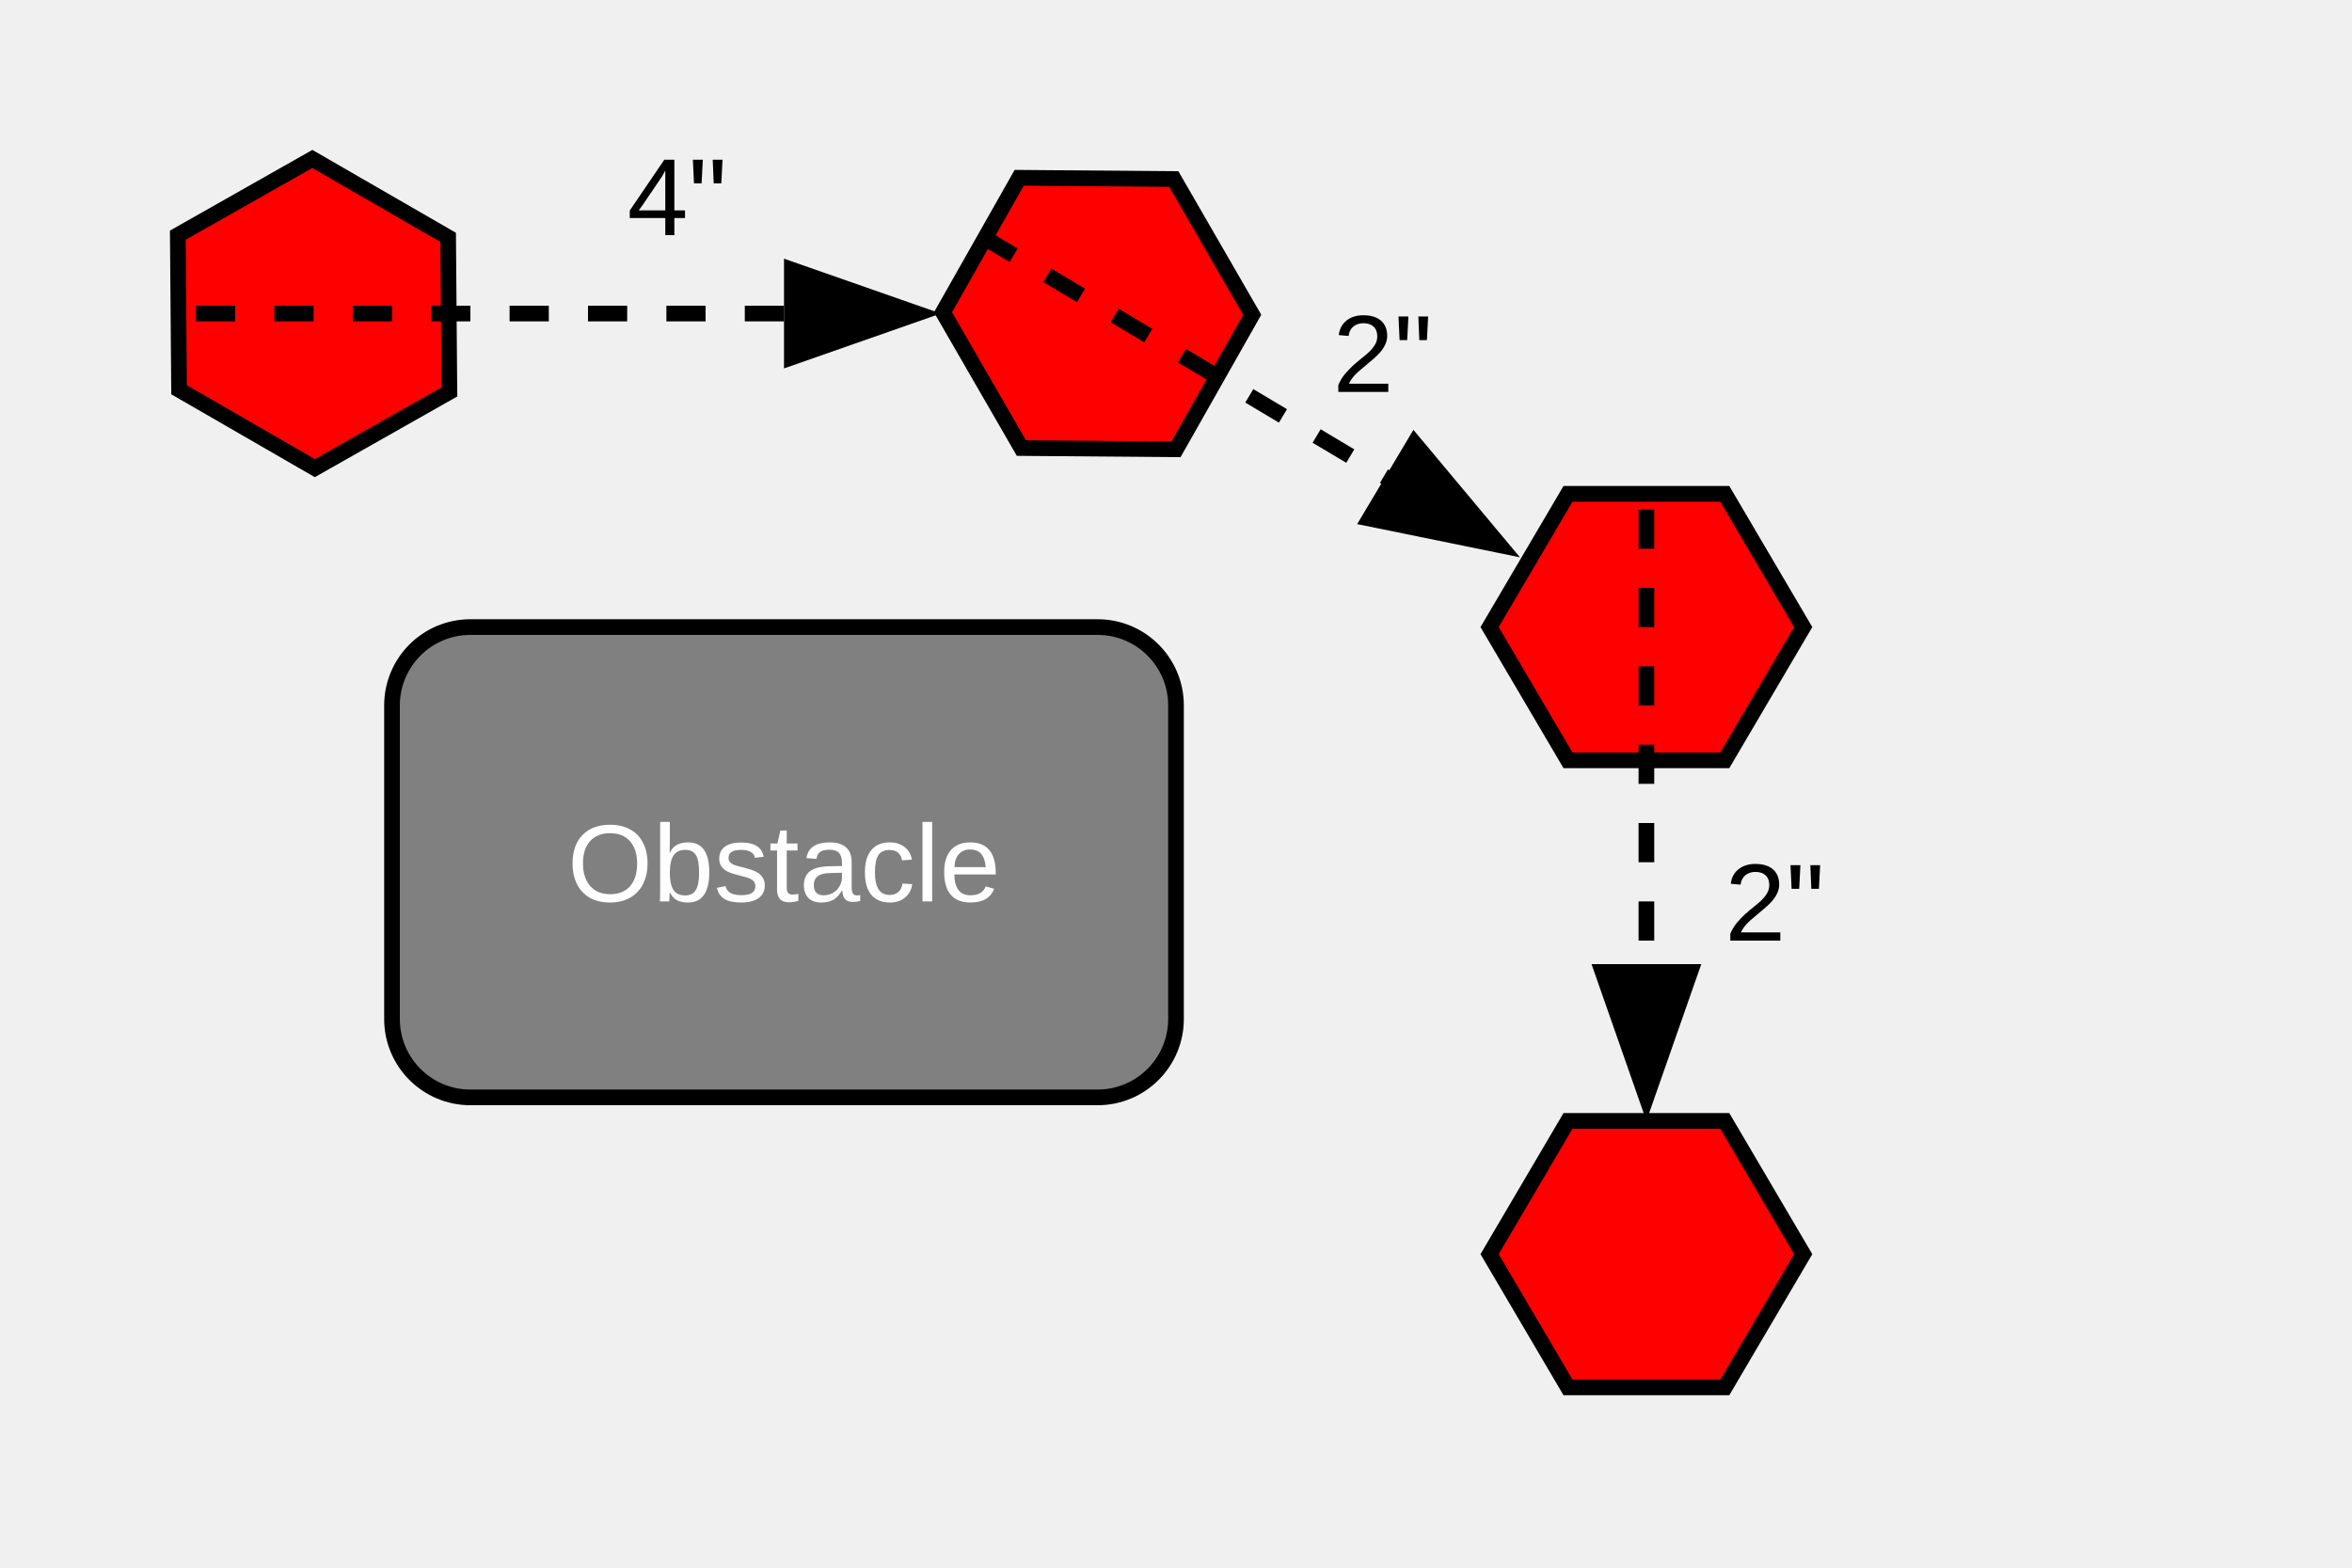
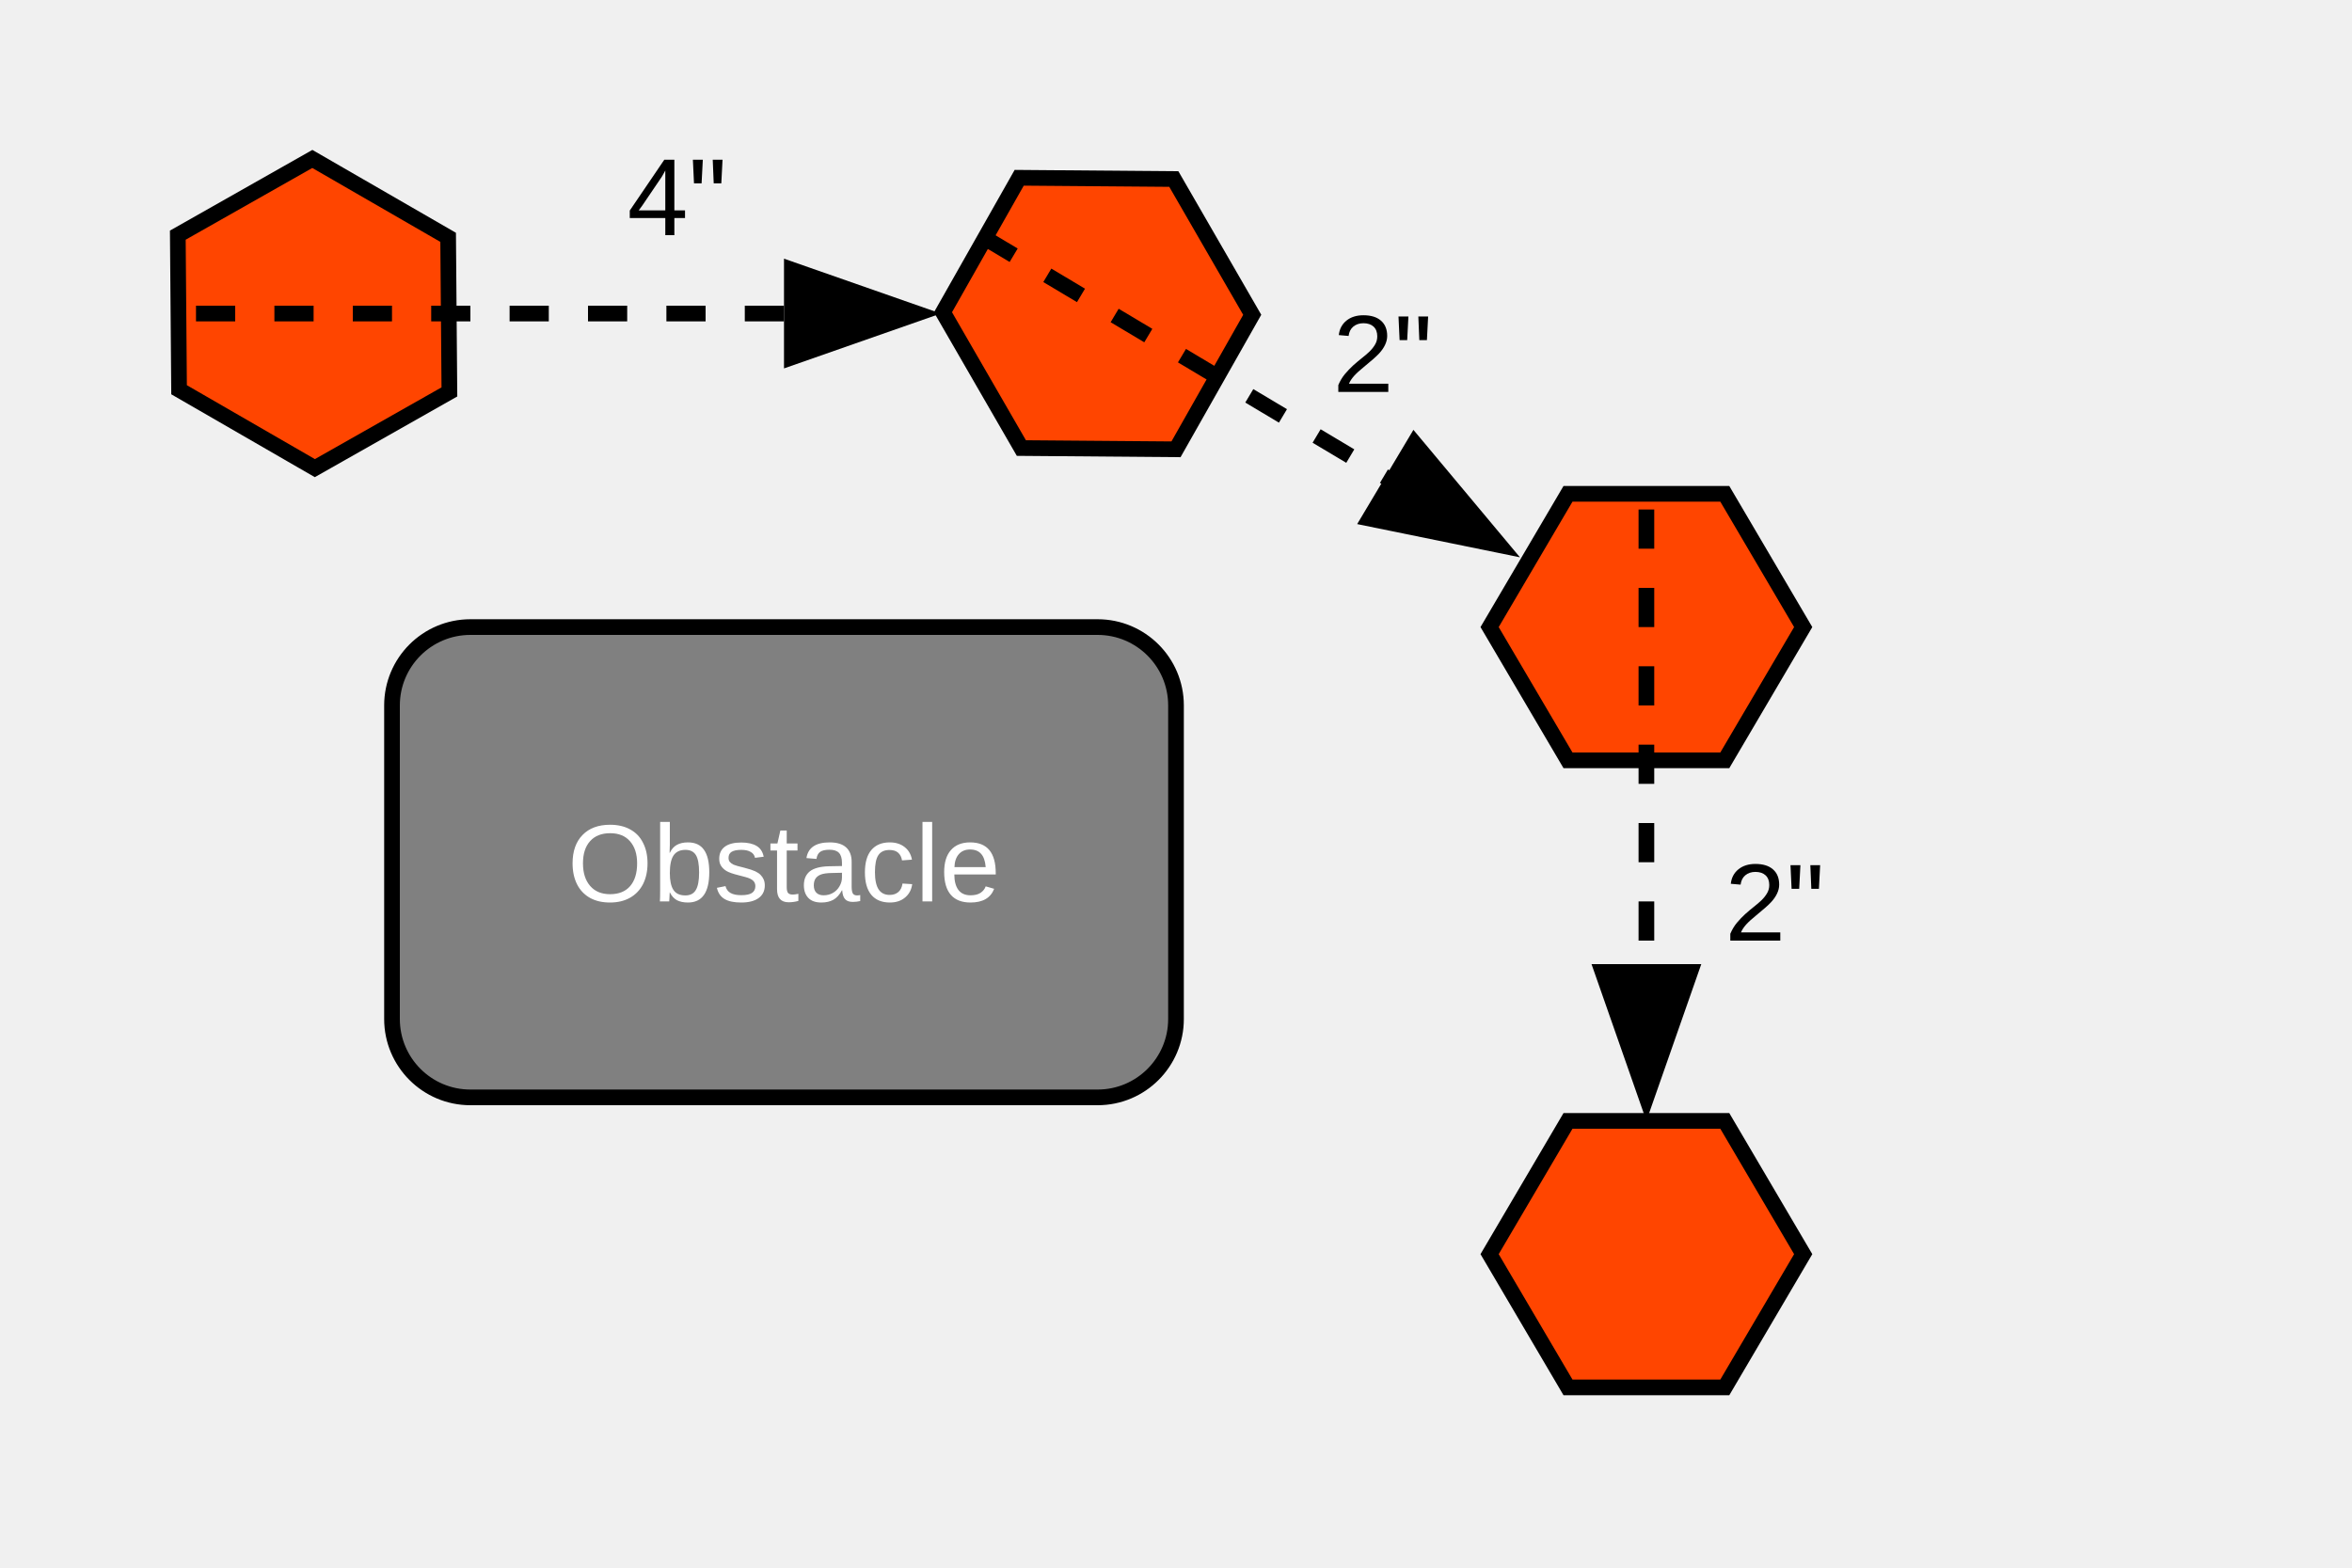
<svg xmlns="http://www.w3.org/2000/svg" width="300" height="200" viewBox="0 0 300 200">
  <rect x="50" y="80" width="100" height="60" fill="gray" stroke="black" stroke-width="2" rx="10" />
  <text x="100" y="115" font-size="14" font-family="Arial" fill="white" text-anchor="middle">Obstacle</text>
  <g transform="translate(40,40) rotate(30)">
-     <polygon points="-20,0 -10,-17 10,-17 20,0 10,17 -10,17" fill="red" stroke="black" stroke-width="2" />
+     <polygon points="-20,0 -10,-17 10,-17 20,0 10,17 -10,17" fill="orangered" stroke="black" stroke-width="2" />
  </g>
  <g transform="translate(140,40) rotate(60)">
-     <polygon points="-20,0 -10,-17 10,-17 20,0 10,17 -10,17" fill="red" stroke="black" stroke-width="2" />
+     <polygon points="-20,0 -10,-17 10,-17 20,0 10,17 -10,17" fill="orangered" stroke="black" stroke-width="2" />
  </g>
  <g transform="translate(210,80) rotate(0)">
-     <polygon points="-20,0 -10,-17 10,-17 20,0 10,17 -10,17" fill="red" stroke="black" stroke-width="2" />
+     <polygon points="-20,0 -10,-17 10,-17 20,0 10,17 -10,17" fill="orangered" stroke="black" stroke-width="2" />
  </g>
  <g transform="translate(210,160) rotate(0)">
-     <polygon points="-20,0 -10,-17 10,-17 20,0 10,17 -10,17" fill="red" stroke="black" stroke-width="2" />
+     <polygon points="-20,0 -10,-17 10,-17 20,0 10,17 -10,17" fill="orangered" stroke="black" stroke-width="2" />
  </g>
  <line x1="25" y1="40" x2="112" y2="40" stroke="black" stroke-width="2" stroke-dasharray="5,5" marker-end="url(#arrowhead)" />
  <line x1="125" y1="30" x2="187" y2="67 " stroke="black" stroke-width="2" stroke-dasharray="5,5" marker-end="url(#arrowhead)" />
  <line x1="210" y1="65" x2="210" y2="135" stroke="black" stroke-width="2" stroke-dasharray="5,5" marker-end="url(#arrowhead)" />
  <defs>
    <marker id="arrowhead" markerWidth="10" markerHeight="7" refX="6" refY="3.5" orient="auto">
      <polygon points="0,0 10,3.5 0,7" fill="black" />
    </marker>
  </defs>
  <text x="80" y="30" font-size="14" font-family="Arial" fill="black">4"</text>
  <text x="170" y="50" font-size="14" font-family="Arial" fill="black">2"</text>
  <text x="220" y="120" font-size="14" font-family="Arial" fill="black">2"</text>
</svg>
